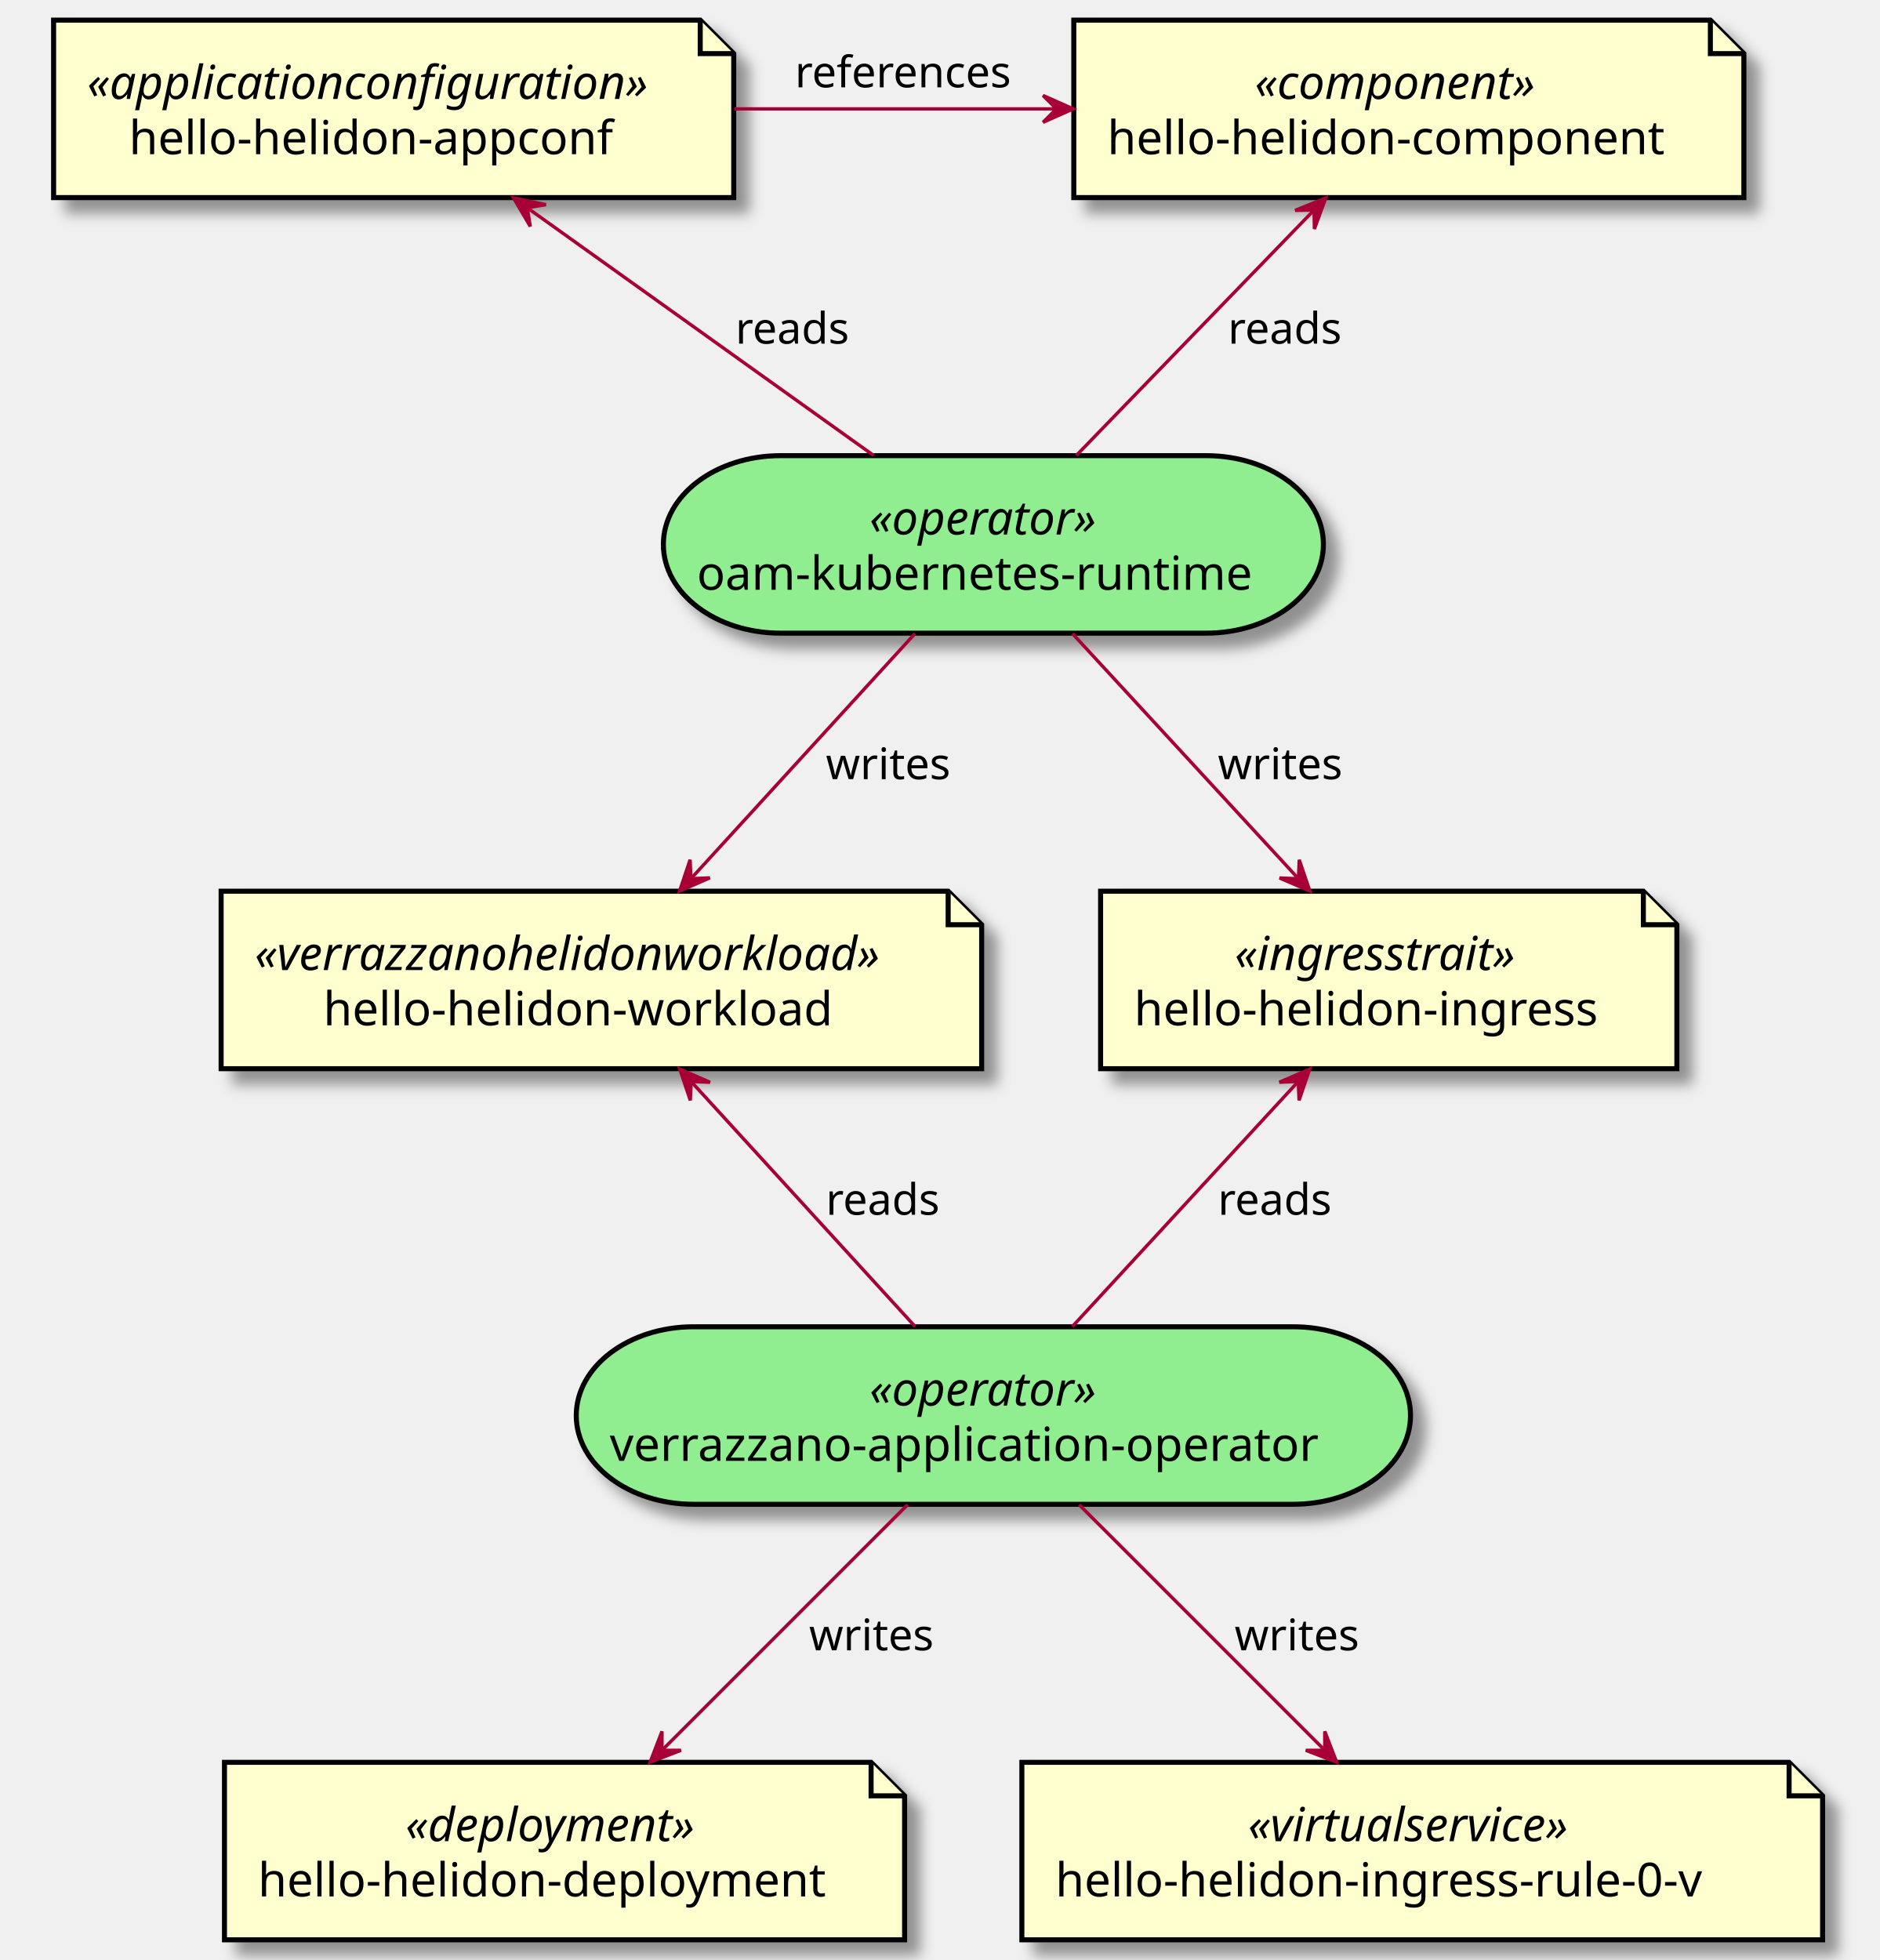
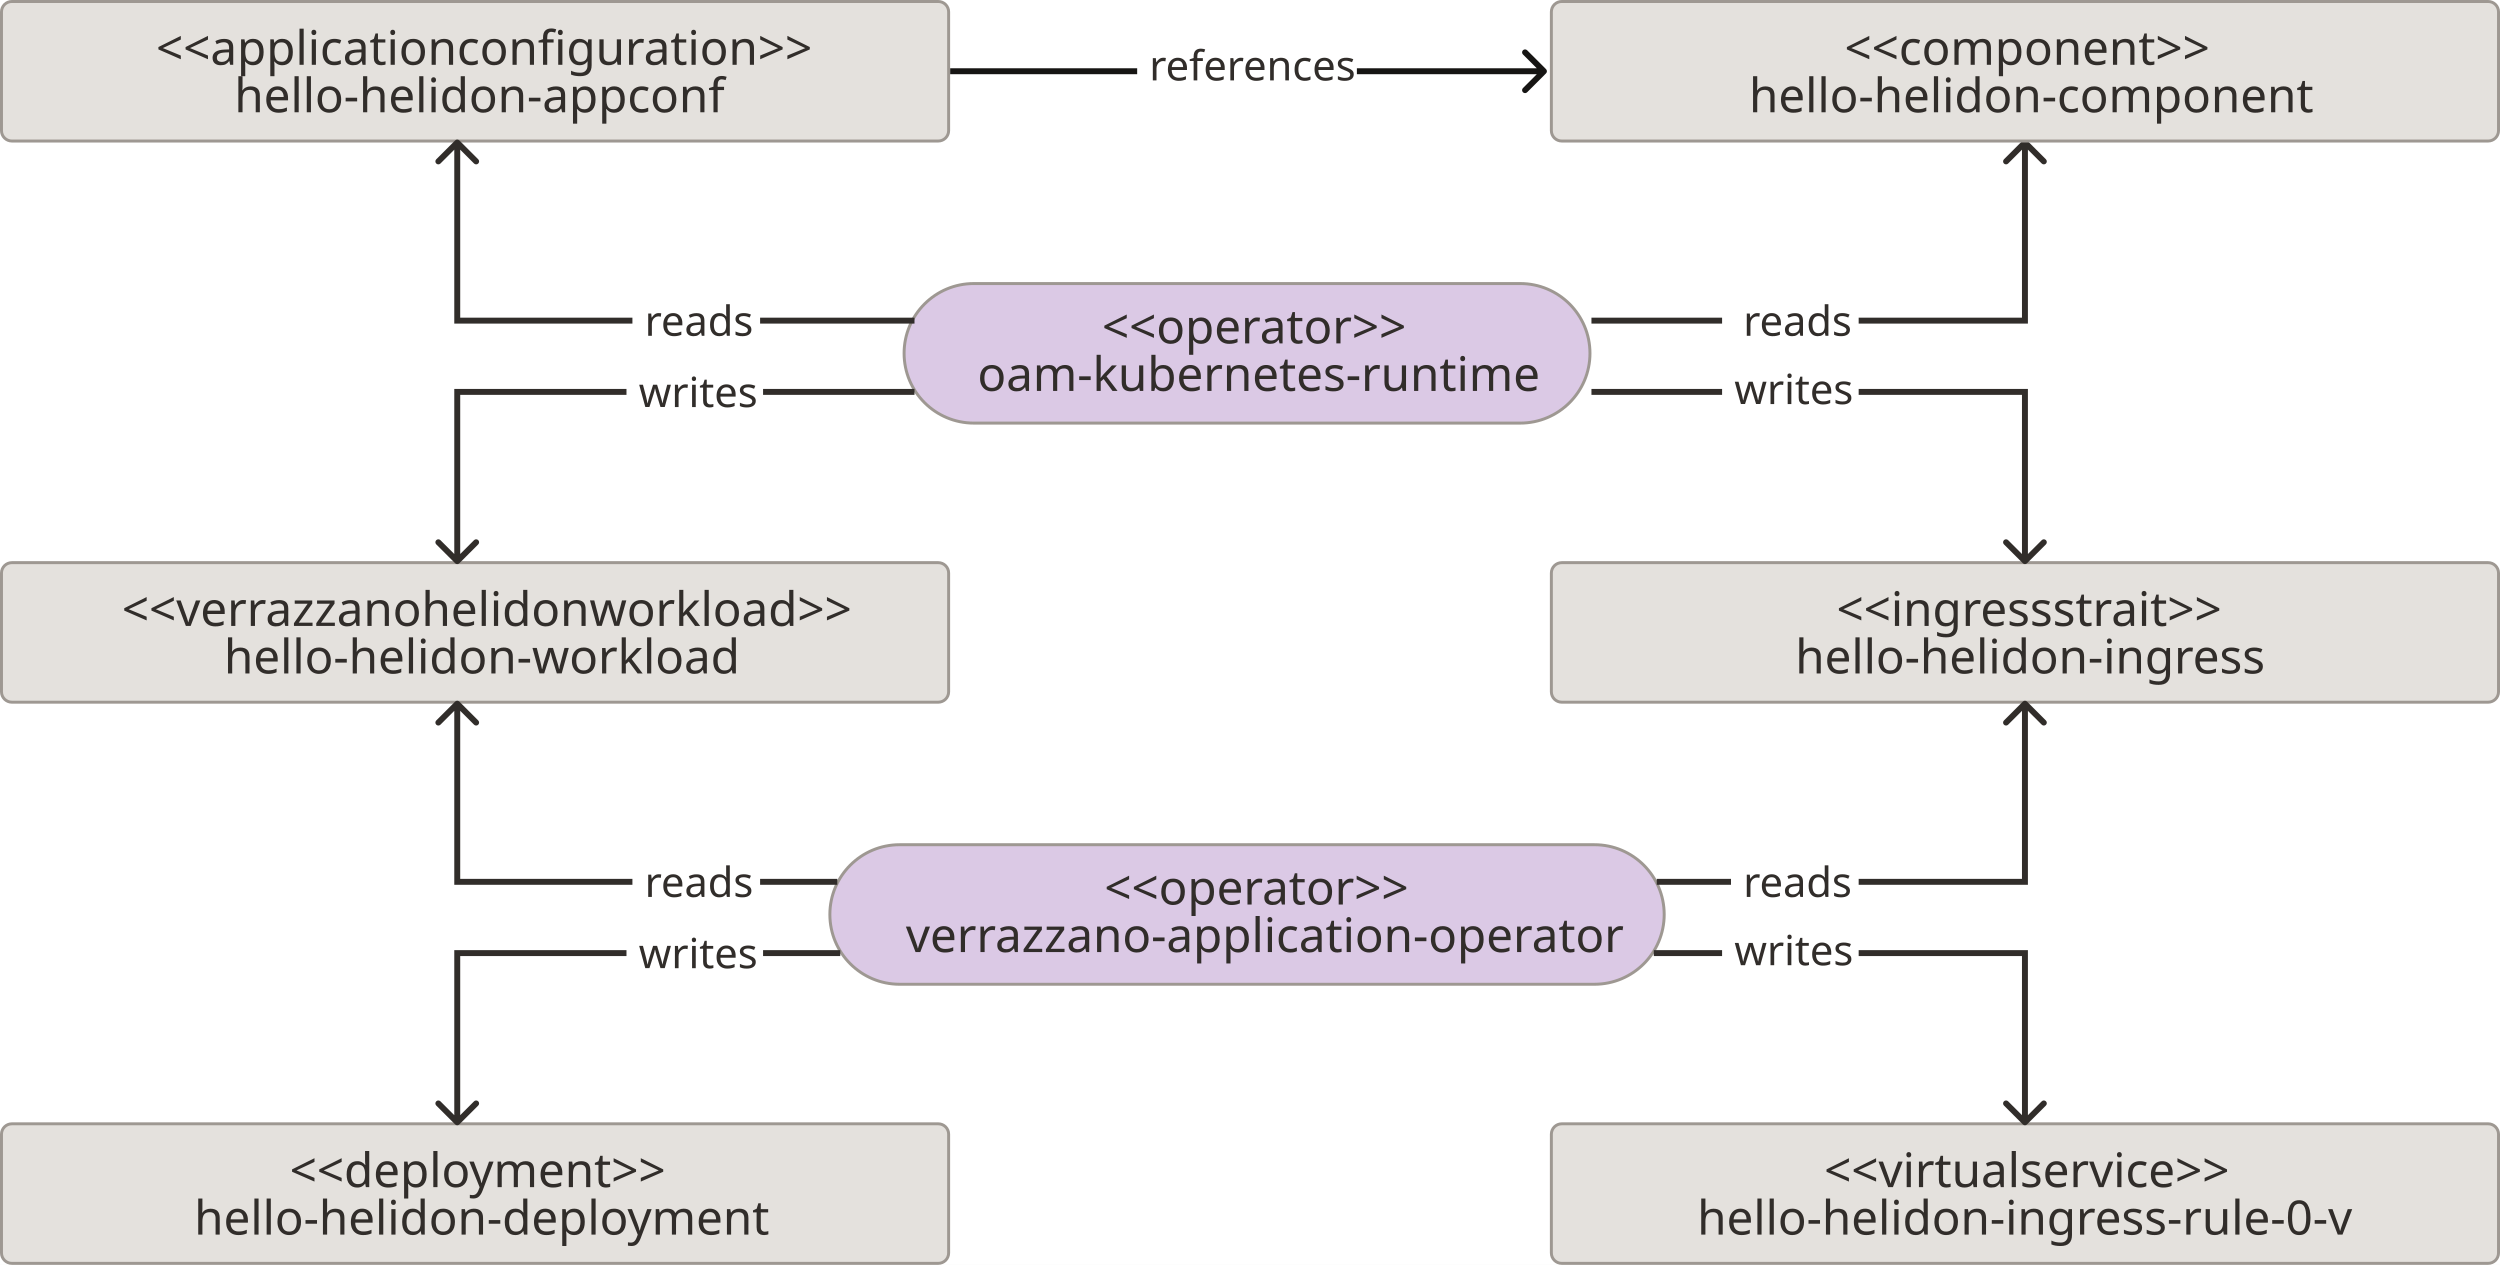
- <svg xmlns="http://www.w3.org/2000/svg" contentScriptType="application/ecmascript" contentStyleType="text/css" height="585px" preserveAspectRatio="none" style="width:561px;height:585px;background:#FFFFFF;" version="1.1" viewBox="0 0 561 585" width="561px" zoomAndPan="magnify">
-   <defs>
-     <filter height="300%" id="fdjhwkr80fwey" width="300%" x="-1" y="-1">
-       <feGaussianBlur result="blurOut" stdDeviation="2.0" />
-       <feColorMatrix in="blurOut" result="blurOut2" type="matrix" values="0 0 0 0 0 0 0 0 0 0 0 0 0 0 0 0 0 0 .4 0" />
-       <feOffset dx="4.0" dy="4.0" in="blurOut2" result="blurOut3" />
-       <feBlend in="SourceGraphic" in2="blurOut3" mode="normal" />
-     </filter>
-   </defs>
+ <svg xmlns="http://www.w3.org/2000/svg" xmlns:xlink="http://www.w3.org/1999/xlink" version="1.1" id="Layer_1" x="0px" y="0px" width="842px" height="426px" viewBox="0 0 842 426" enable-background="new 0 0 842 426" xml:space="preserve">
  <g>
-     <polygon fill="#FEFECE" filter="url(#fdjhwkr80fwey)" points="16,6,16,58.977,219,58.977,219,16,209,6,16,6" style="stroke:#000000;stroke-width:1.5;" />
-     <path d="M209,6 L209,16 L219,16 " fill="#FEFECE" style="stroke:#000000;stroke-width:1.5;" />
-     <text fill="#000000" font-family="sans-serif" font-size="14" font-style="italic" lengthAdjust="spacing" textLength="183" x="26" y="29.535">«applicationconfiguration»</text>
-     <text fill="#000000" font-family="sans-serif" font-size="14" lengthAdjust="spacing" textLength="158" x="38.5" y="46.023">hello-helidon-appconf</text>
-     <polygon fill="#FEFECE" filter="url(#fdjhwkr80fwey)" points="320.5,6,320.5,58.977,520.5,58.977,520.5,16,510.5,6,320.5,6" style="stroke:#000000;stroke-width:1.5;" />
-     <path d="M510.5,6 L510.5,16 L520.5,16 " fill="#FEFECE" style="stroke:#000000;stroke-width:1.5;" />
-     <text fill="#000000" font-family="sans-serif" font-size="14" font-style="italic" lengthAdjust="spacing" textLength="92" x="374.5" y="29.535">«component»</text>
-     <text fill="#000000" font-family="sans-serif" font-size="14" lengthAdjust="spacing" textLength="180" x="330.5" y="46.023">hello-helidon-component</text>
-     <polygon fill="#FEFECE" filter="url(#fdjhwkr80fwey)" points="328.5,266,328.5,318.977,500.5,318.977,500.5,276,490.5,266,328.5,266" style="stroke:#000000;stroke-width:1.5;" />
-     <path d="M490.5,266 L490.5,276 L500.5,276 " fill="#FEFECE" style="stroke:#000000;stroke-width:1.5;" />
-     <text fill="#000000" font-family="sans-serif" font-size="14" font-style="italic" lengthAdjust="spacing" textLength="92" x="368.5" y="289.535">«ingresstrait»</text>
-     <text fill="#000000" font-family="sans-serif" font-size="14" lengthAdjust="spacing" textLength="152" x="338.5" y="306.023">hello-helidon-ingress</text>
-     <polygon fill="#FEFECE" filter="url(#fdjhwkr80fwey)" points="305,526,305,578.977,544,578.977,544,536,534,526,305,526" style="stroke:#000000;stroke-width:1.5;" />
-     <path d="M534,526 L534,536 L544,536 " fill="#FEFECE" style="stroke:#000000;stroke-width:1.5;" />
-     <text fill="#000000" font-family="sans-serif" font-size="14" font-style="italic" lengthAdjust="spacing" textLength="104" x="372.5" y="549.535">«virtualservice»</text>
-     <text fill="#000000" font-family="sans-serif" font-size="14" lengthAdjust="spacing" textLength="219" x="315" y="566.023">hello-helidon-ingress-rule-0-v</text>
-     <polygon fill="#FEFECE" filter="url(#fdjhwkr80fwey)" points="66,266,66,318.977,293,318.977,293,276,283,266,66,266" style="stroke:#000000;stroke-width:1.5;" />
-     <path d="M283,266 L283,276 L293,276 " fill="#FEFECE" style="stroke:#000000;stroke-width:1.5;" />
-     <text fill="#000000" font-family="sans-serif" font-size="14" font-style="italic" lengthAdjust="spacing" textLength="207" x="76" y="289.535">«verrazzanohelidonworkload»</text>
-     <text fill="#000000" font-family="sans-serif" font-size="14" lengthAdjust="spacing" textLength="166" x="96.5" y="306.023">hello-helidon-workload</text>
-     <polygon fill="#FEFECE" filter="url(#fdjhwkr80fwey)" points="67,526,67,578.977,270,578.977,270,536,260,526,67,526" style="stroke:#000000;stroke-width:1.5;" />
-     <path d="M260,526 L260,536 L270,536 " fill="#FEFECE" style="stroke:#000000;stroke-width:1.5;" />
-     <text fill="#000000" font-family="sans-serif" font-size="14" font-style="italic" lengthAdjust="spacing" textLength="95" x="121" y="549.535">«deployment»</text>
-     <text fill="#000000" font-family="sans-serif" font-size="14" lengthAdjust="spacing" textLength="183" x="77" y="566.023">hello-helidon-deployment</text>
-     <rect fill="#90EE90" filter="url(#fdjhwkr80fwey)" height="52.977" rx="35" ry="35" style="stroke:#000000;stroke-width:1.5;" width="197" x="198" y="136" />
-     <text fill="#000000" font-family="sans-serif" font-size="14" font-style="italic" lengthAdjust="spacing" textLength="74" x="259.5" y="159.535">«operator»</text>
-     <text fill="#000000" font-family="sans-serif" font-size="14" lengthAdjust="spacing" textLength="177" x="208" y="176.023">oam-kubernetes-runtime</text>
-     <rect fill="#90EE90" filter="url(#fdjhwkr80fwey)" height="52.977" rx="35" ry="35" style="stroke:#000000;stroke-width:1.5;" width="249" x="172" y="396" />
-     <text fill="#000000" font-family="sans-serif" font-size="14" font-style="italic" lengthAdjust="spacing" textLength="74" x="259.5" y="419.535">«operator»</text>
-     <text fill="#000000" font-family="sans-serif" font-size="14" lengthAdjust="spacing" textLength="229" x="182" y="436.023">verrazzano-application-operator</text>
-     <path d="M219.24,32.5 C250.04,32.5 283.92,32.5 314.96,32.5 " fill="none" id="a-to-c" style="stroke:#A80036;stroke-width:1.0;" />
-     <polygon fill="#A80036" points="320.32,32.5,311.32,28.5,315.32,32.5,311.32,36.5,320.32,32.5" style="stroke:#A80036;stroke-width:1.0;" />
-     <text fill="#000000" font-family="sans-serif" font-size="13" lengthAdjust="spacing" textLength="65" x="237.25" y="26.068">references</text>
-     <path d="M157.39,62.03 C188.36,84.17 230.91,114.6 260.77,135.95 " fill="none" id="a-backto-oam" style="stroke:#A80036;stroke-width:1.0;" />
-     <polygon fill="#A80036" points="153.29,59.1,158.28,67.591,157.356,62.01,162.937,61.086,153.29,59.1" style="stroke:#A80036;stroke-width:1.0;" />
-     <text fill="#000000" font-family="sans-serif" font-size="13" lengthAdjust="spacing" textLength="34" x="219.5" y="102.568">reads</text>
-     <path d="M392.07,62.84 C370.69,84.91 341.68,114.86 321.25,135.95 " fill="none" id="c-backto-oam" style="stroke:#A80036;stroke-width:1.0;" />
-     <polygon fill="#A80036" points="395.7,59.1,386.566,62.784,392.222,62.692,392.314,68.348,395.7,59.1" style="stroke:#A80036;stroke-width:1.0;" />
-     <text fill="#000000" font-family="sans-serif" font-size="13" lengthAdjust="spacing" textLength="34" x="366.5" y="102.568">reads</text>
-     <path d="M273.1,189.1 C253.81,210.2 226.44,240.14 206.28,262.2 " fill="none" id="oam-to-w" style="stroke:#A80036;stroke-width:1.0;" />
-     <polygon fill="#A80036" points="202.85,265.95,211.876,262.009,206.225,262.261,205.973,256.609,202.85,265.95" style="stroke:#A80036;stroke-width:1.0;" />
-     <text fill="#000000" font-family="sans-serif" font-size="13" lengthAdjust="spacing" textLength="38" x="246.5" y="232.568">writes</text>
-     <path d="M320.1,189.1 C339.55,210.2 367.16,240.14 387.49,262.2 " fill="none" id="oam-to-t" style="stroke:#A80036;stroke-width:1.0;" />
-     <polygon fill="#A80036" points="390.95,265.95,387.789,256.622,387.56,262.274,381.908,262.046,390.95,265.95" style="stroke:#A80036;stroke-width:1.0;" />
-     <text fill="#000000" font-family="sans-serif" font-size="13" lengthAdjust="spacing" textLength="38" x="363.5" y="232.568">writes</text>
-     <path d="M206.32,322.84 C226.5,344.91 253.87,374.86 273.15,395.95 " fill="none" id="w-backto-vao" style="stroke:#A80036;stroke-width:1.0;" />
-     <polygon fill="#A80036" points="202.9,319.1,206.043,328.434,206.282,322.782,211.934,323.022,202.9,319.1" style="stroke:#A80036;stroke-width:1.0;" />
-     <text fill="#000000" font-family="sans-serif" font-size="13" lengthAdjust="spacing" textLength="34" x="246.5" y="362.568">reads</text>
-     <path d="M387.45,322.84 C367.1,344.91 339.5,374.86 320.05,395.95 " fill="none" id="t-backto-vao" style="stroke:#A80036;stroke-width:1.0;" />
-     <polygon fill="#A80036" points="390.9,319.1,381.858,323.005,387.51,322.776,387.739,328.428,390.9,319.1" style="stroke:#A80036;stroke-width:1.0;" />
-     <text fill="#000000" font-family="sans-serif" font-size="13" lengthAdjust="spacing" textLength="34" x="363.5" y="362.568">reads</text>
-     <path d="M270.9,449.1 C249.8,470.2 219.86,500.14 197.8,522.2 " fill="none" id="vao-to-d" style="stroke:#A80036;stroke-width:1.0;" />
-     <polygon fill="#A80036" points="194.05,525.95,203.242,522.414,197.585,522.414,197.585,516.758,194.05,525.95" style="stroke:#A80036;stroke-width:1.0;" />
-     <text fill="#000000" font-family="sans-serif" font-size="13" lengthAdjust="spacing" textLength="38" x="241.5" y="492.568">writes</text>
-     <path d="M322.1,449.1 C343.2,470.2 373.14,500.14 395.2,522.2 " fill="none" id="vao-to-v" style="stroke:#A80036;stroke-width:1.0;" />
-     <polygon fill="#A80036" points="398.95,525.95,395.414,516.758,395.414,522.414,389.758,522.414,398.95,525.95" style="stroke:#A80036;stroke-width:1.0;" />
-     <text fill="#000000" font-family="sans-serif" font-size="13" lengthAdjust="spacing" textLength="38" x="368.5" y="492.568">writes</text>
+     <defs>
+       <rect id="SVGID_1_" width="842" height="426" />
+     </defs>
+     <clipPath id="SVGID_2_">
+       <use xlink:href="#SVGID_1_" overflow="visible" />
+     </clipPath>
+     <g id="hello-helidon" clip-path="url(#SVGID_2_)">
+       <rect fill="#FFFFFF" width="842" height="426" />
+       <path id="Vector_22" fill="#161513" d="M520.707,24.707c0.391-0.391,0.391-1.023,0-1.414l-6.364-6.364    c-0.39-0.39-1.023-0.39-1.414,0c-0.391,0.391-0.391,1.024,0,1.415L518.586,24l-5.657,5.657c-0.391,0.391-0.391,1.024,0,1.415    c0.391,0.39,1.024,0.39,1.414,0L520.707,24.707z M320,25h200v-2H320V25z" />
+       <g id="Text_Block">
+         <path fill="#E4E1DD" d="M4,0.5h312c1.933,0,3.5,1.567,3.5,3.5v40c0,1.933-1.567,3.5-3.5,3.5H4c-1.933,0-3.5-1.567-3.5-3.5V4     C0.5,2.067,2.067,0.5,4,0.5z" />
+         <text transform="matrix(1 0 0 1 52.5547 21.8164)" fill="#312D2A" font-family="'OracleSans-Italic'" font-size="16">&lt;&lt;applicationconfiguration&gt;&gt; </text>
+         <text transform="matrix(1 0 0 1 78.9219 37.8164)" fill="#312D2A" font-family="'OracleSans-Regular'" font-size="16">hello-helidon-appconf</text>
+         <path fill="none" stroke="#9E9892" d="M4,0.5h312c1.933,0,3.5,1.567,3.5,3.5v40c0,1.933-1.567,3.5-3.5,3.5H4     c-1.933,0-3.5-1.567-3.5-3.5V4C0.5,2.067,2.067,0.5,4,0.5z" />
+       </g>
+       <g id="Text_Block_x5F_2">
+         <path fill="#E4E1DD" d="M4,189.5h312c1.933,0,3.5,1.567,3.5,3.5v40c0,1.934-1.567,3.5-3.5,3.5H4c-1.933,0-3.5-1.566-3.5-3.5v-40     C0.5,191.067,2.067,189.5,4,189.5z" />
+         <text transform="matrix(1 0 0 1 41.0469 210.8164)" fill="#312D2A" font-family="'OracleSans-Italic'" font-size="16">&lt;&lt;verrazzanohelidonworkload&gt;&gt; </text>
+         <text transform="matrix(1 0 0 1 75.4375 226.8164)" fill="#312D2A" font-family="'OracleSans-Regular'" font-size="16">hello-helidon-workload</text>
+         <path fill="none" stroke="#9E9892" d="M4,189.5h312c1.933,0,3.5,1.567,3.5,3.5v40c0,1.934-1.567,3.5-3.5,3.5H4     c-1.933,0-3.5-1.566-3.5-3.5v-40C0.5,191.067,2.067,189.5,4,189.5z" />
+       </g>
+       <g id="Text_Block_x5F_3">
+         <path fill="#E4E1DD" d="M4,378.5h312c1.933,0,3.5,1.566,3.5,3.5v40c0,1.933-1.567,3.5-3.5,3.5H4c-1.933,0-3.5-1.567-3.5-3.5v-40     C0.5,380.066,2.067,378.5,4,378.5z" />
+         <text transform="matrix(1 0 0 1 97.5703 399.8164)" fill="#312D2A" font-family="'OracleSans-Italic'" font-size="16">&lt;&lt;deployment&gt;&gt; </text>
+         <text transform="matrix(1 0 0 1 65.4063 415.8164)" fill="#312D2A" font-family="'OracleSans-Regular'" font-size="16">hello-helidon-deployment</text>
+         <path fill="none" stroke="#9E9892" d="M4,378.5h312c1.933,0,3.5,1.566,3.5,3.5v40c0,1.933-1.567,3.5-3.5,3.5H4     c-1.933,0-3.5-1.567-3.5-3.5v-40C0.5,380.066,2.067,378.5,4,378.5z" />
+       </g>
+       <g id="Start_x2F_End">
+         <path id="Rectangle_705" fill="#DBC9E5" stroke="#9E9892" d="M328,95.5h184c12.979,0,23.5,10.521,23.5,23.5l0,0     c0,12.979-10.521,23.5-23.5,23.5H328c-12.979,0-23.5-10.521-23.5-23.5l0,0C304.5,106.021,315.021,95.5,328,95.5z" />
+         <text transform="matrix(1 0 0 1 371.147 115.6553)" fill="#312D2A" font-family="'OracleSans-Italic'" font-size="16">&lt;&lt;operator&gt;&gt; </text>
+         <text transform="matrix(1 0 0 1 329.21 131.6553)" fill="#312D2A" font-family="'OracleSans-Regular'" font-size="16">oam-kubernetes-runtime</text>
+       </g>
+       <g id="Text_Block_x5F_4">
+         <path fill="#E4E1DD" d="M526,189.5h312c1.933,0,3.5,1.567,3.5,3.5v40c0,1.934-1.567,3.5-3.5,3.5H526c-1.933,0-3.5-1.566-3.5-3.5     v-40C522.5,191.067,524.067,189.5,526,189.5z" />
+         <text transform="matrix(1 0 0 1 618.5469 210.8164)" fill="#312D2A" font-family="'OracleSans-Italic'" font-size="16">&lt;&lt;ingressstrait&gt;&gt; </text>
+         <text transform="matrix(1 0 0 1 604.6406 226.8164)" fill="#312D2A" font-family="'OracleSans-Regular'" font-size="16">hello-helidon-ingress</text>
+         <path fill="none" stroke="#9E9892" d="M526,189.5h312c1.933,0,3.5,1.567,3.5,3.5v40c0,1.934-1.567,3.5-3.5,3.5H526     c-1.933,0-3.5-1.566-3.5-3.5v-40C522.5,191.067,524.067,189.5,526,189.5z" />
+       </g>
+       <path id="Vector_95" fill="#312D2A" d="M682.707,47.293c-0.39-0.391-1.024-0.391-1.414,0l-6.364,6.364    c-0.391,0.391-0.391,1.024,0,1.415c0.391,0.39,1.024,0.39,1.414,0L682,49.414l5.657,5.657c0.39,0.39,1.023,0.39,1.414,0    c0.391-0.391,0.391-1.024,0-1.415L682.707,47.293z M682,108v1h1v-1H682z M681,48v60h2V48H681z M682,107h-92.809v2H682V107z     M589.191,107H536v2h53.191V107z" />
+       <path id="Vector_96" fill="#312D2A" d="M682.707,189.707c-0.39,0.391-1.024,0.391-1.414,0l-6.364-6.364    c-0.391-0.39-0.391-1.024,0-1.414c0.391-0.391,1.024-0.391,1.414,0l5.657,5.657l5.657-5.657c0.39-0.391,1.023-0.391,1.414,0    c0.391,0.39,0.391,1.024,0,1.414L682.707,189.707z M682,132v-1h1v1H682z M681,189v-57h2v57H681z M682,133h-92.809v-2H682V133z     M589.191,133H536v-2h53.191V133z" />
+       <path id="Vector_97" fill="#312D2A" d="M153.293,47.293c0.39-0.391,1.024-0.391,1.414,0l6.364,6.364    c0.391,0.391,0.391,1.024,0,1.415c-0.39,0.39-1.024,0.39-1.414,0L154,49.414l-5.657,5.657c-0.39,0.39-1.024,0.39-1.414,0    c-0.391-0.391-0.391-1.024,0-1.415L153.293,47.293z M154,108v1h-1v-1H154z M155,48v60h-2V48H155z M154,107h97.894v2H154V107z     M251.894,107H308v2h-56.106V107z" />
+       <path id="Vector_98" fill="#312D2A" d="M153.293,189.707c0.39,0.391,1.024,0.391,1.414,0l6.364-6.364    c0.391-0.39,0.391-1.024,0-1.414c-0.39-0.391-1.024-0.391-1.414,0L154,187.586l-5.657-5.657c-0.39-0.391-1.024-0.391-1.414,0    c-0.391,0.39-0.391,1.024,0,1.414L153.293,189.707z M154,132v-1h-1v1H154z M155,189v-57h-2v57H155z M154,133h97.894v-2H154V133z     M251.894,133H308v-2h-56.106V133z" />
+       <g id="Text_Block_x5F_5">
+         <path fill="#E4E1DD" d="M526,0.5h312c1.933,0,3.5,1.567,3.5,3.5v40c0,1.933-1.567,3.5-3.5,3.5H526c-1.933,0-3.5-1.567-3.5-3.5V4     C522.5,2.067,524.067,0.5,526,0.5z" />
+         <text transform="matrix(1 0 0 1 621.2344 21.8164)" fill="#312D2A" font-family="'OracleSans-Italic'" font-size="16">&lt;&lt;component&gt;&gt; </text>
+         <text transform="matrix(1 0 0 1 589.0703 37.8164)" fill="#312D2A" font-family="'OracleSans-Regular'" font-size="16">hello-helidon-component</text>
+         <path fill="none" stroke="#9E9892" d="M526,0.5h312c1.933,0,3.5,1.567,3.5,3.5v40c0,1.933-1.567,3.5-3.5,3.5H526     c-1.933,0-3.5-1.567-3.5-3.5V4C522.5,2.067,524.067,0.5,526,0.5z" />
+       </g>
+       <g id="Connector_Line_Label">
+         <rect x="213" y="101" fill="#FFFFFF" width="43" height="14" />
+         <text transform="matrix(1 0 0 1 217.1299 113.0889)" fill="#312D2A" font-family="'OracleSans-Regular'" font-size="14">reads</text>
+       </g>
+       <g id="Connector_Line_Label_x5F_2">
+         <rect x="583" y="101" fill="#FFFFFF" width="43" height="14" />
+         <text transform="matrix(1 0 0 1 587.1299 113.0889)" fill="#312D2A" font-family="'OracleSans-Regular'" font-size="14">reads</text>
+       </g>
+       <g id="Connector_Line_Label_x5F_3">
+         <rect x="211" y="125" fill="#FFFFFF" width="46" height="14" />
+         <text transform="matrix(1 0 0 1 215.1191 137.0889)" fill="#312D2A" font-family="'OracleSans-Regular'" font-size="14">writes</text>
+       </g>
+       <g id="Start_x2F_End_x5F_2">
+         <path id="Rectangle_705_x5F_2" fill="#DBC9E5" stroke="#9E9892" d="M303,284.5h234c12.979,0,23.5,10.521,23.5,23.5l0,0     c0,12.979-10.521,23.5-23.5,23.5H303c-12.979,0-23.5-10.521-23.5-23.5l0,0C279.5,295.021,290.021,284.5,303,284.5z" />
+         <text transform="matrix(1 0 0 1 371.9419 304.6553)" fill="#312D2A" font-family="'OracleSans-Italic'" font-size="16">&lt;&lt;operator&gt;&gt; </text>
+         <text transform="matrix(1 0 0 1 305.0981 320.6553)" fill="#312D2A" font-family="'OracleSans-Regular'" font-size="16">verrazzano-application-operator</text>
+       </g>
+       <g id="Connector_Line_Label_x5F_4">
+         <rect x="580" y="124" fill="#FFFFFF" width="46" height="14" />
+         <text transform="matrix(1 0 0 1 584.1191 136.0889)" fill="#312D2A" font-family="'OracleSans-Regular'" font-size="14">writes</text>
+       </g>
+       <g id="Text_Block_x5F_6">
+         <path fill="#E4E1DD" d="M526,378.5h312c1.933,0,3.5,1.566,3.5,3.5v40c0,1.933-1.567,3.5-3.5,3.5H526c-1.933,0-3.5-1.567-3.5-3.5     v-40C522.5,380.066,524.067,378.5,526,378.5z" />
+         <text transform="matrix(1 0 0 1 614.375 399.8164)" fill="#312D2A" font-family="'OracleSans-Italic'" font-size="16">&lt;&lt;virtualservice&gt;&gt; </text>
+         <text transform="matrix(1 0 0 1 571.6172 415.8164)" fill="#312D2A" font-family="'OracleSans-Regular'" font-size="16">hello-helidon-ingress-rule-0-v</text>
+         <path fill="none" stroke="#9E9892" d="M526,378.5h312c1.933,0,3.5,1.566,3.5,3.5v40c0,1.933-1.567,3.5-3.5,3.5H526     c-1.933,0-3.5-1.567-3.5-3.5v-40C522.5,380.066,524.067,378.5,526,378.5z" />
+       </g>
+       <path id="Vector_99" fill="#312D2A" d="M682.707,236.293c-0.39-0.391-1.024-0.391-1.414,0l-6.364,6.364    c-0.391,0.39-0.391,1.024,0,1.413c0.391,0.392,1.024,0.392,1.414,0l5.657-5.656l5.657,5.656c0.39,0.392,1.023,0.392,1.414,0    c0.391-0.389,0.391-1.023,0-1.413L682.707,236.293z M682,297v1h1v-1H682z M681,237v60h2v-60H681z M682,296h-80.731v2H682V296z     M601.269,296H558v2h43.269V296z" />
+       <path id="Vector_100" fill="#312D2A" d="M682.707,378.707c-0.39,0.391-1.024,0.391-1.414,0l-6.364-6.364    c-0.391-0.39-0.391-1.024,0-1.414c0.391-0.391,1.024-0.391,1.414,0l5.657,5.657l5.657-5.657c0.39-0.391,1.023-0.391,1.414,0    c0.391,0.39,0.391,1.024,0,1.414L682.707,378.707z M682,321v-1h1v1H682z M681,378v-57h2v57H681z M682,322h-80.731v-2H682V322z     M601.269,322H557v-2h44.269V322z" />
+       <path id="Vector_101" fill="#312D2A" d="M153.293,236.293c0.39-0.391,1.024-0.391,1.414,0l6.364,6.364    c0.391,0.39,0.391,1.024,0,1.413c-0.39,0.392-1.024,0.392-1.414,0L154,238.414l-5.657,5.656c-0.39,0.392-1.024,0.392-1.414,0    c-0.391-0.389-0.391-1.023,0-1.413L153.293,236.293z M154,297v1h-1v-1H154z M155,237v60h-2v-60H155z M154,296h83.274v2H154V296z     M237.274,296H282v2h-44.726V296z" />
+       <path id="Vector_102" fill="#312D2A" d="M153.293,378.707c0.39,0.391,1.024,0.391,1.414,0l6.364-6.364    c0.391-0.39,0.391-1.024,0-1.414c-0.39-0.391-1.024-0.391-1.414,0L154,376.586l-5.657-5.657c-0.39-0.391-1.024-0.391-1.414,0    c-0.391,0.39-0.391,1.024,0,1.414L153.293,378.707z M154,321v-1h-1v1H154z M155,378v-57h-2v57H155z M154,322h83.274v-2H154V322z     M237.274,322H283v-2h-45.726V322z" />
+       <g id="Connector_Line_Label_x5F_5">
+         <rect x="383" y="15" fill="#FFFFFF" width="74" height="14" />
+         <text transform="matrix(1 0 0 1 387.085 27.0889)" fill="#312D2A" font-family="'OracleSans-Regular'" font-size="14">references</text>
+       </g>
+       <g id="Connector_Line_Label_x5F_6">
+         <rect x="213" y="290" fill="#FFFFFF" width="43" height="14" />
+         <text transform="matrix(1 0 0 1 217.1299 302.0889)" fill="#312D2A" font-family="'OracleSans-Regular'" font-size="14">reads</text>
+       </g>
+       <g id="Connector_Line_Label_x5F_7">
+         <rect x="583" y="290" fill="#FFFFFF" width="43" height="14" />
+         <text transform="matrix(1 0 0 1 587.1299 302.0889)" fill="#312D2A" font-family="'OracleSans-Regular'" font-size="14">reads</text>
+       </g>
+       <g id="Connector_Line_Label_x5F_8">
+         <rect x="211" y="314" fill="#FFFFFF" width="46" height="14" />
+         <text transform="matrix(1 0 0 1 215.1191 326.0889)" fill="#312D2A" font-family="'OracleSans-Regular'" font-size="14">writes</text>
+       </g>
+       <g id="Connector_Line_Label_x5F_9">
+         <rect x="580" y="101" fill="#FFFFFF" width="8" height="14" />
+       </g>
+       <g id="Connector_Line_Label_x5F_10">
+         <rect x="580" y="313" fill="#FFFFFF" width="46" height="14" />
+         <text transform="matrix(1 0 0 1 584.1191 325.0889)" fill="#312D2A" font-family="'OracleSans-Regular'" font-size="14">writes</text>
+       </g>
+     </g>
  </g>
</svg>
